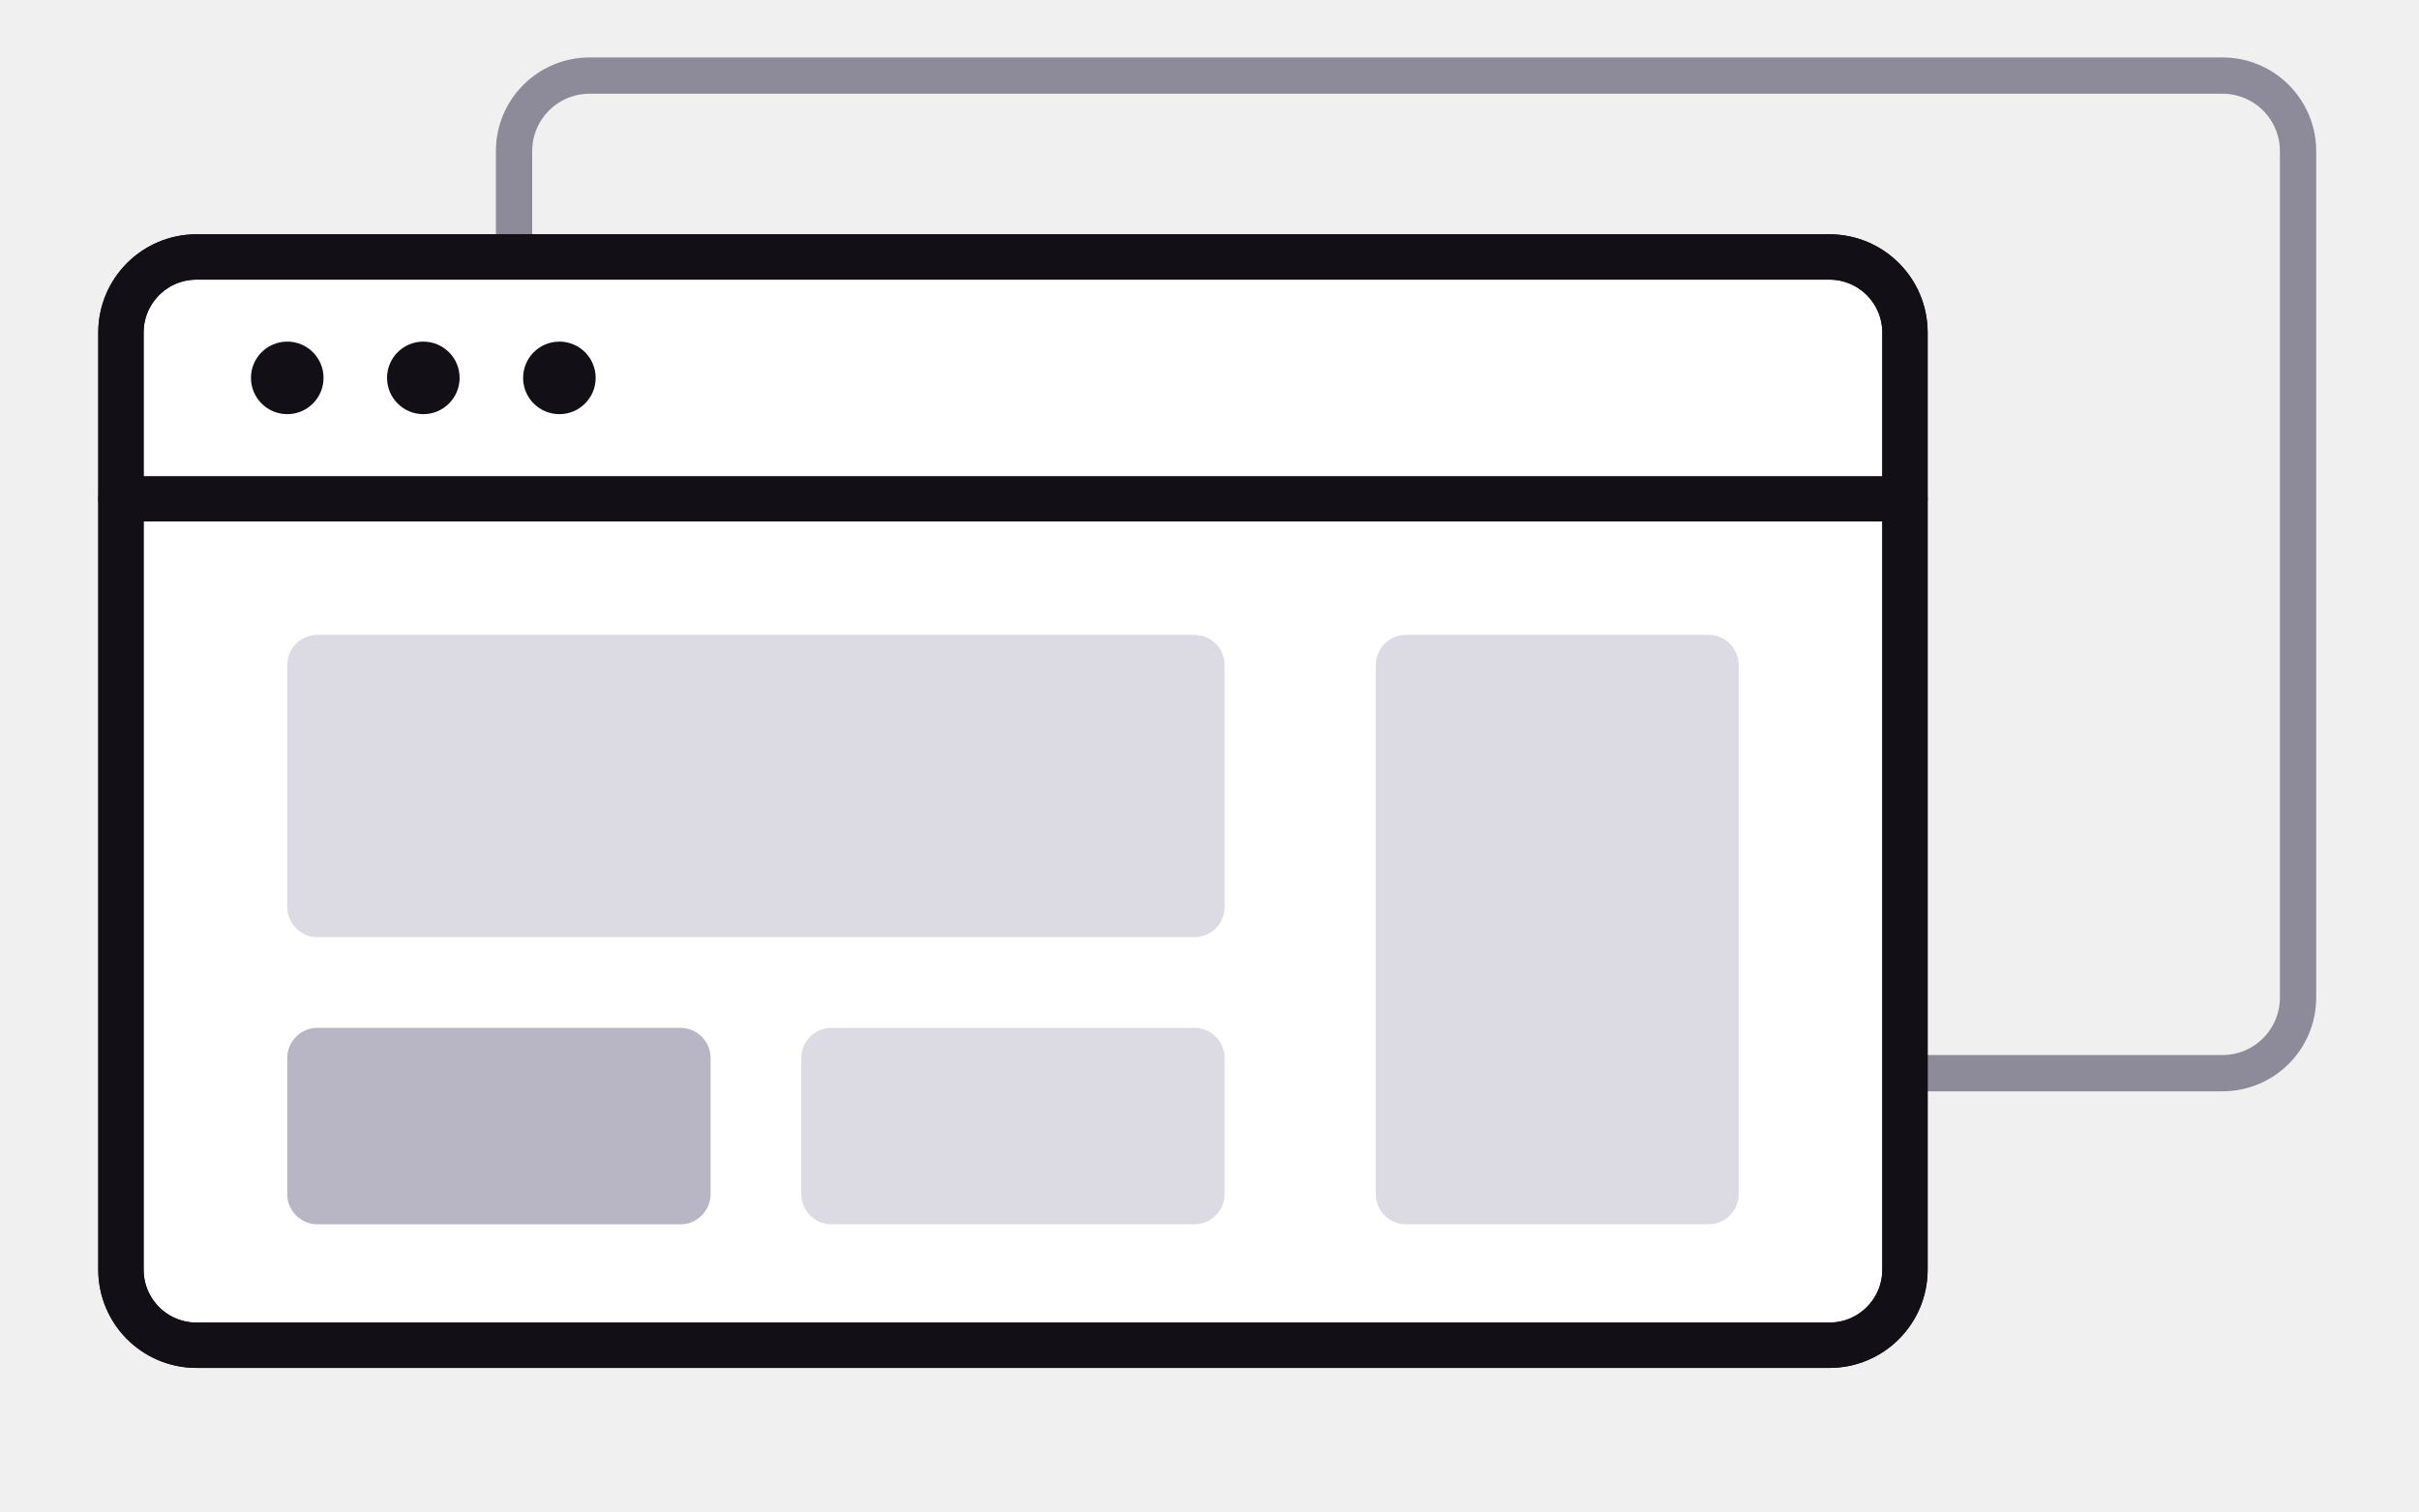
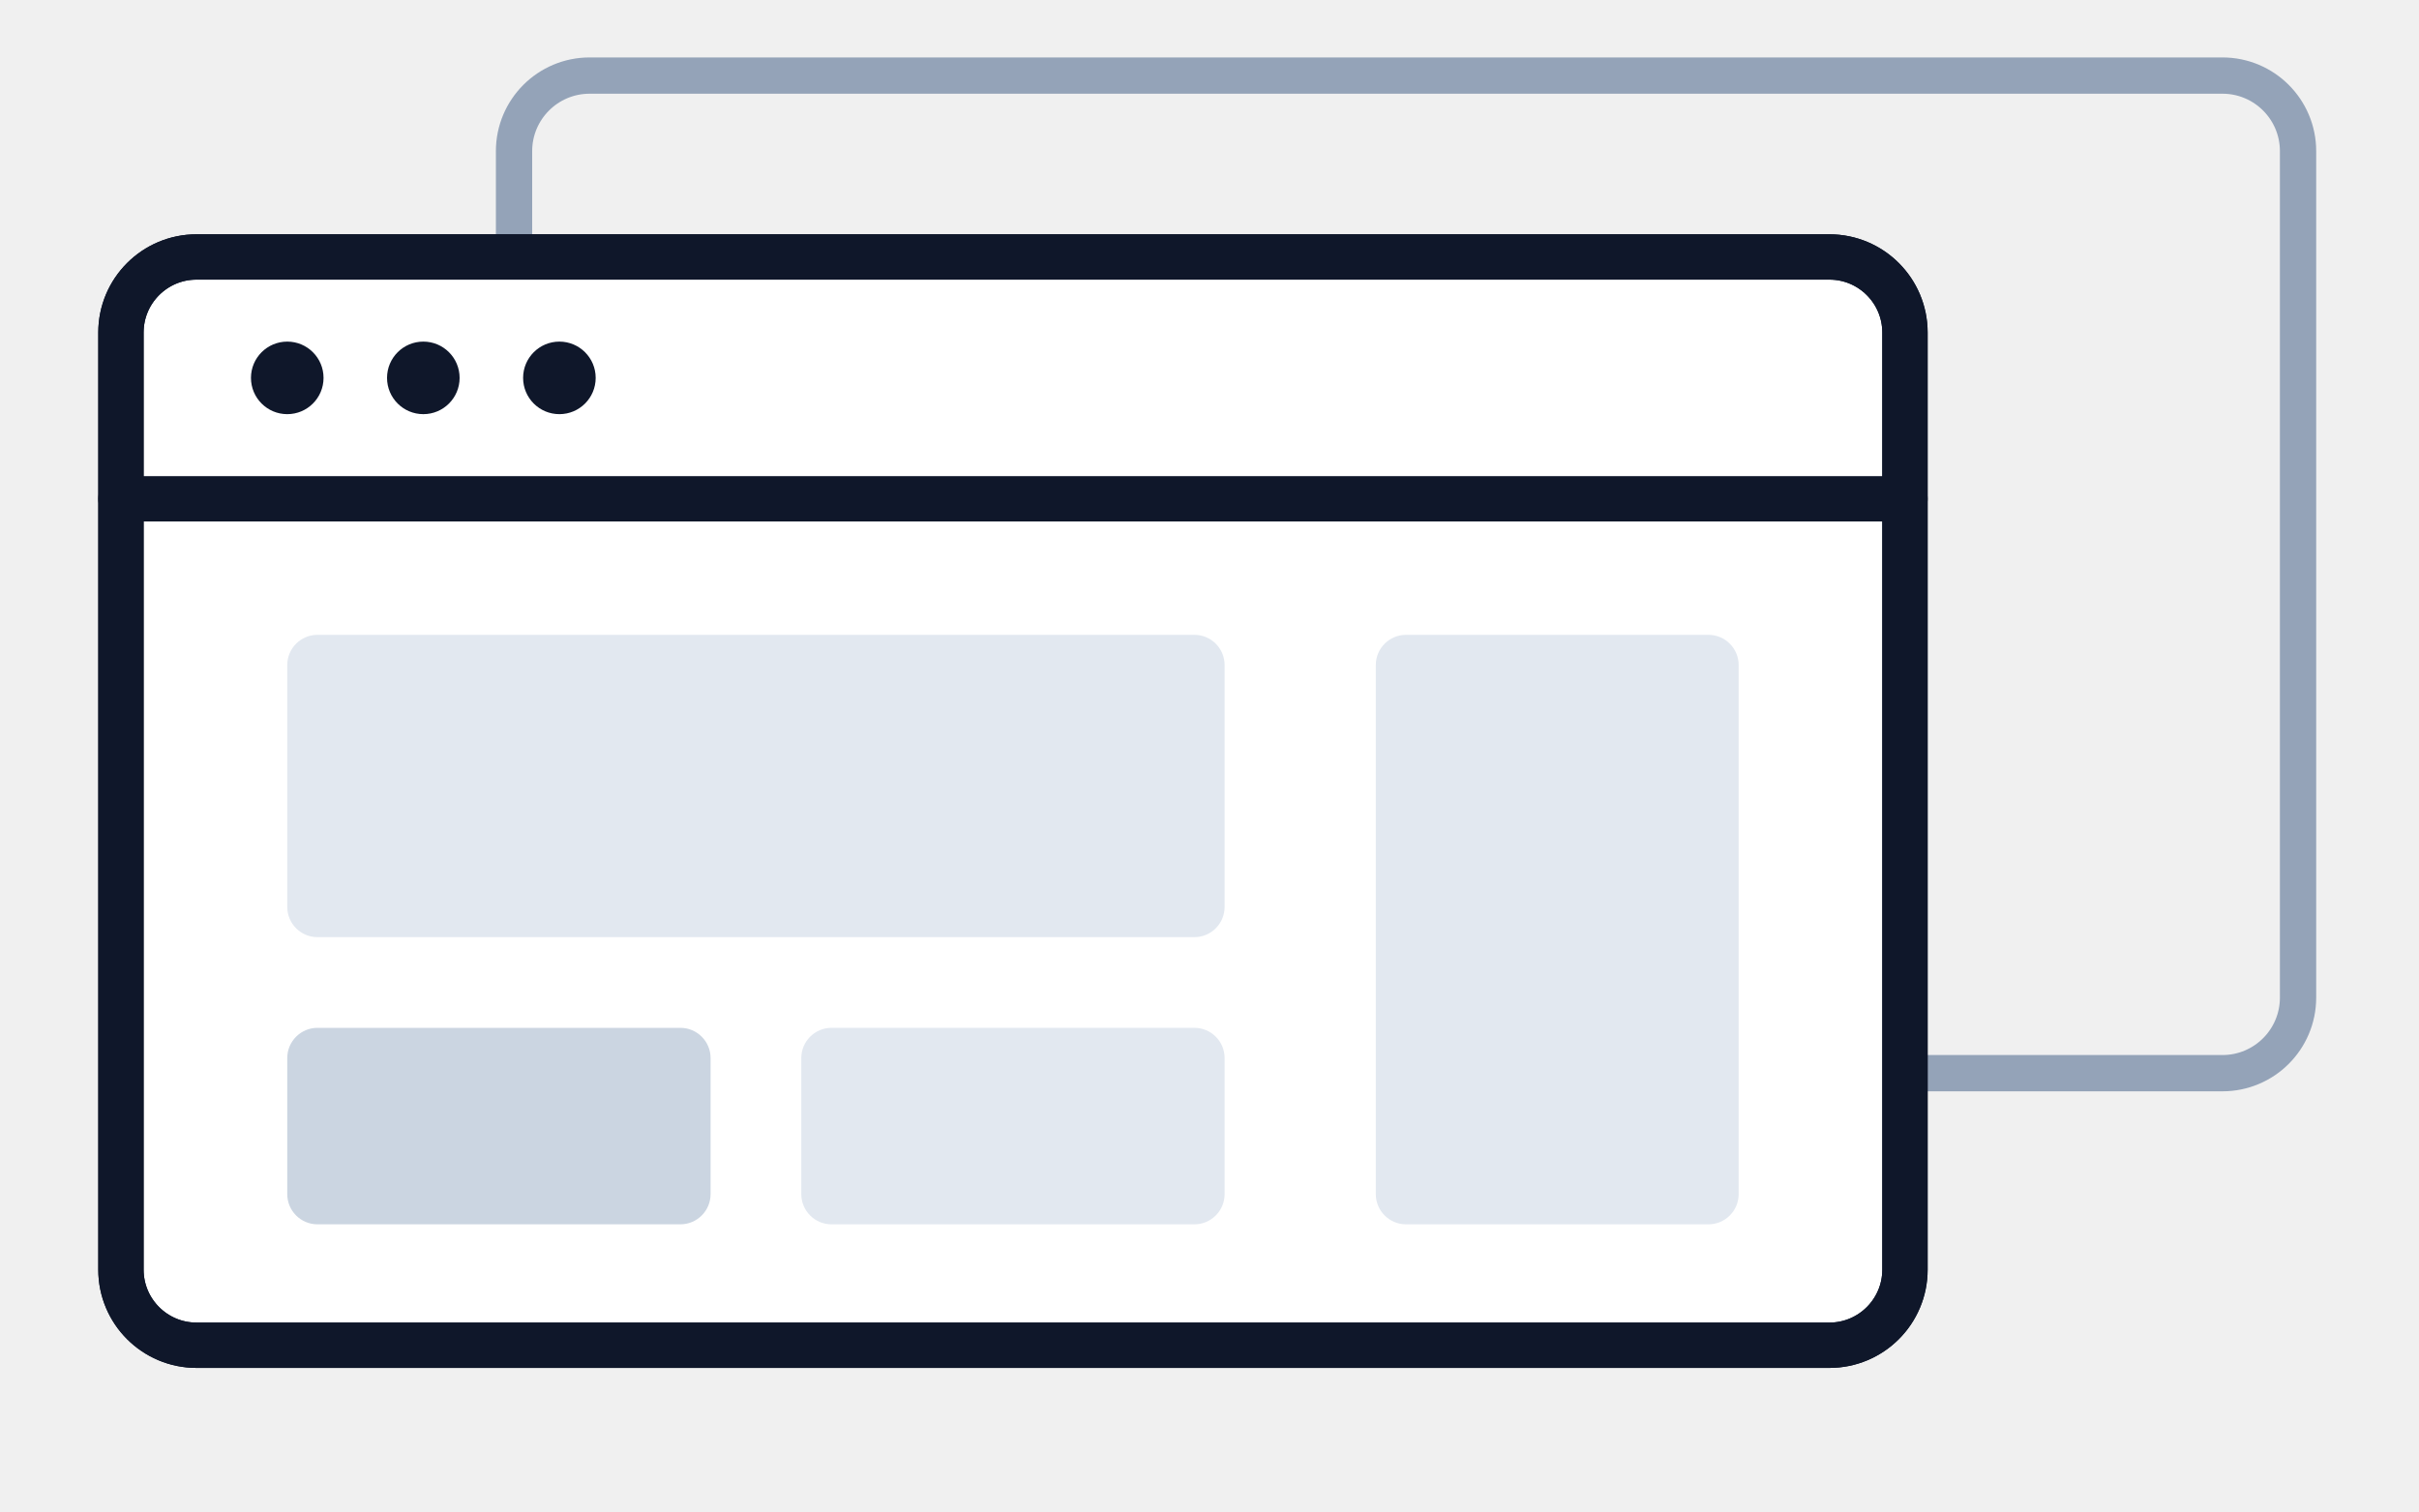
- <svg xmlns="http://www.w3.org/2000/svg" viewBox="0 0 160 100" width="160" height="100" fill="none" stroke="#121016" stroke-width="3" stroke-linecap="round" stroke-linejoin="round">
-   <rect x="34" y="5" width="118" height="66" rx="5" stroke="#8d8a99" stroke-width="2.4" />
+ <svg xmlns="http://www.w3.org/2000/svg" viewBox="0 0 160 100" width="160" height="100" fill="none" stroke="#0f172a" stroke-width="3" stroke-linecap="round" stroke-linejoin="round">
+   <rect x="34" y="5" width="118" height="66" rx="5" stroke="#94a3b8" stroke-width="2.4" />
  <rect x="8" y="17" width="118" height="72" rx="5" fill="#ffffff" />
  <rect x="8" y="17" width="118" height="72" rx="5" />
  <path d="M8 33h118" />
-   <circle cx="19" cy="25" r="2.4" fill="#121016" stroke="none" />
-   <circle cx="28" cy="25" r="2.4" fill="#121016" stroke="none" />
-   <circle cx="37" cy="25" r="2.4" fill="#121016" stroke="none" />
-   <rect x="19" y="42" width="62" height="20" rx="2" fill="#dcdae2" stroke="none" />
-   <rect x="19" y="68" width="28" height="13" rx="2" fill="#b8b5c4" stroke="none" />
-   <rect x="53" y="68" width="28" height="13" rx="2" fill="#dcdae2" stroke="none" />
-   <rect x="91" y="42" width="24" height="39" rx="2" fill="#dcdae2" stroke="none" />
+   <circle cx="19" cy="25" r="2.4" fill="#0f172a" stroke="none" />
+   <circle cx="28" cy="25" r="2.4" fill="#0f172a" stroke="none" />
+   <circle cx="37" cy="25" r="2.4" fill="#0f172a" stroke="none" />
+   <rect x="19" y="42" width="62" height="20" rx="2" fill="#e2e8f0" stroke="none" />
+   <rect x="19" y="68" width="28" height="13" rx="2" fill="#cbd5e1" stroke="none" />
+   <rect x="53" y="68" width="28" height="13" rx="2" fill="#e2e8f0" stroke="none" />
+   <rect x="91" y="42" width="24" height="39" rx="2" fill="#e2e8f0" stroke="none" />
</svg>
